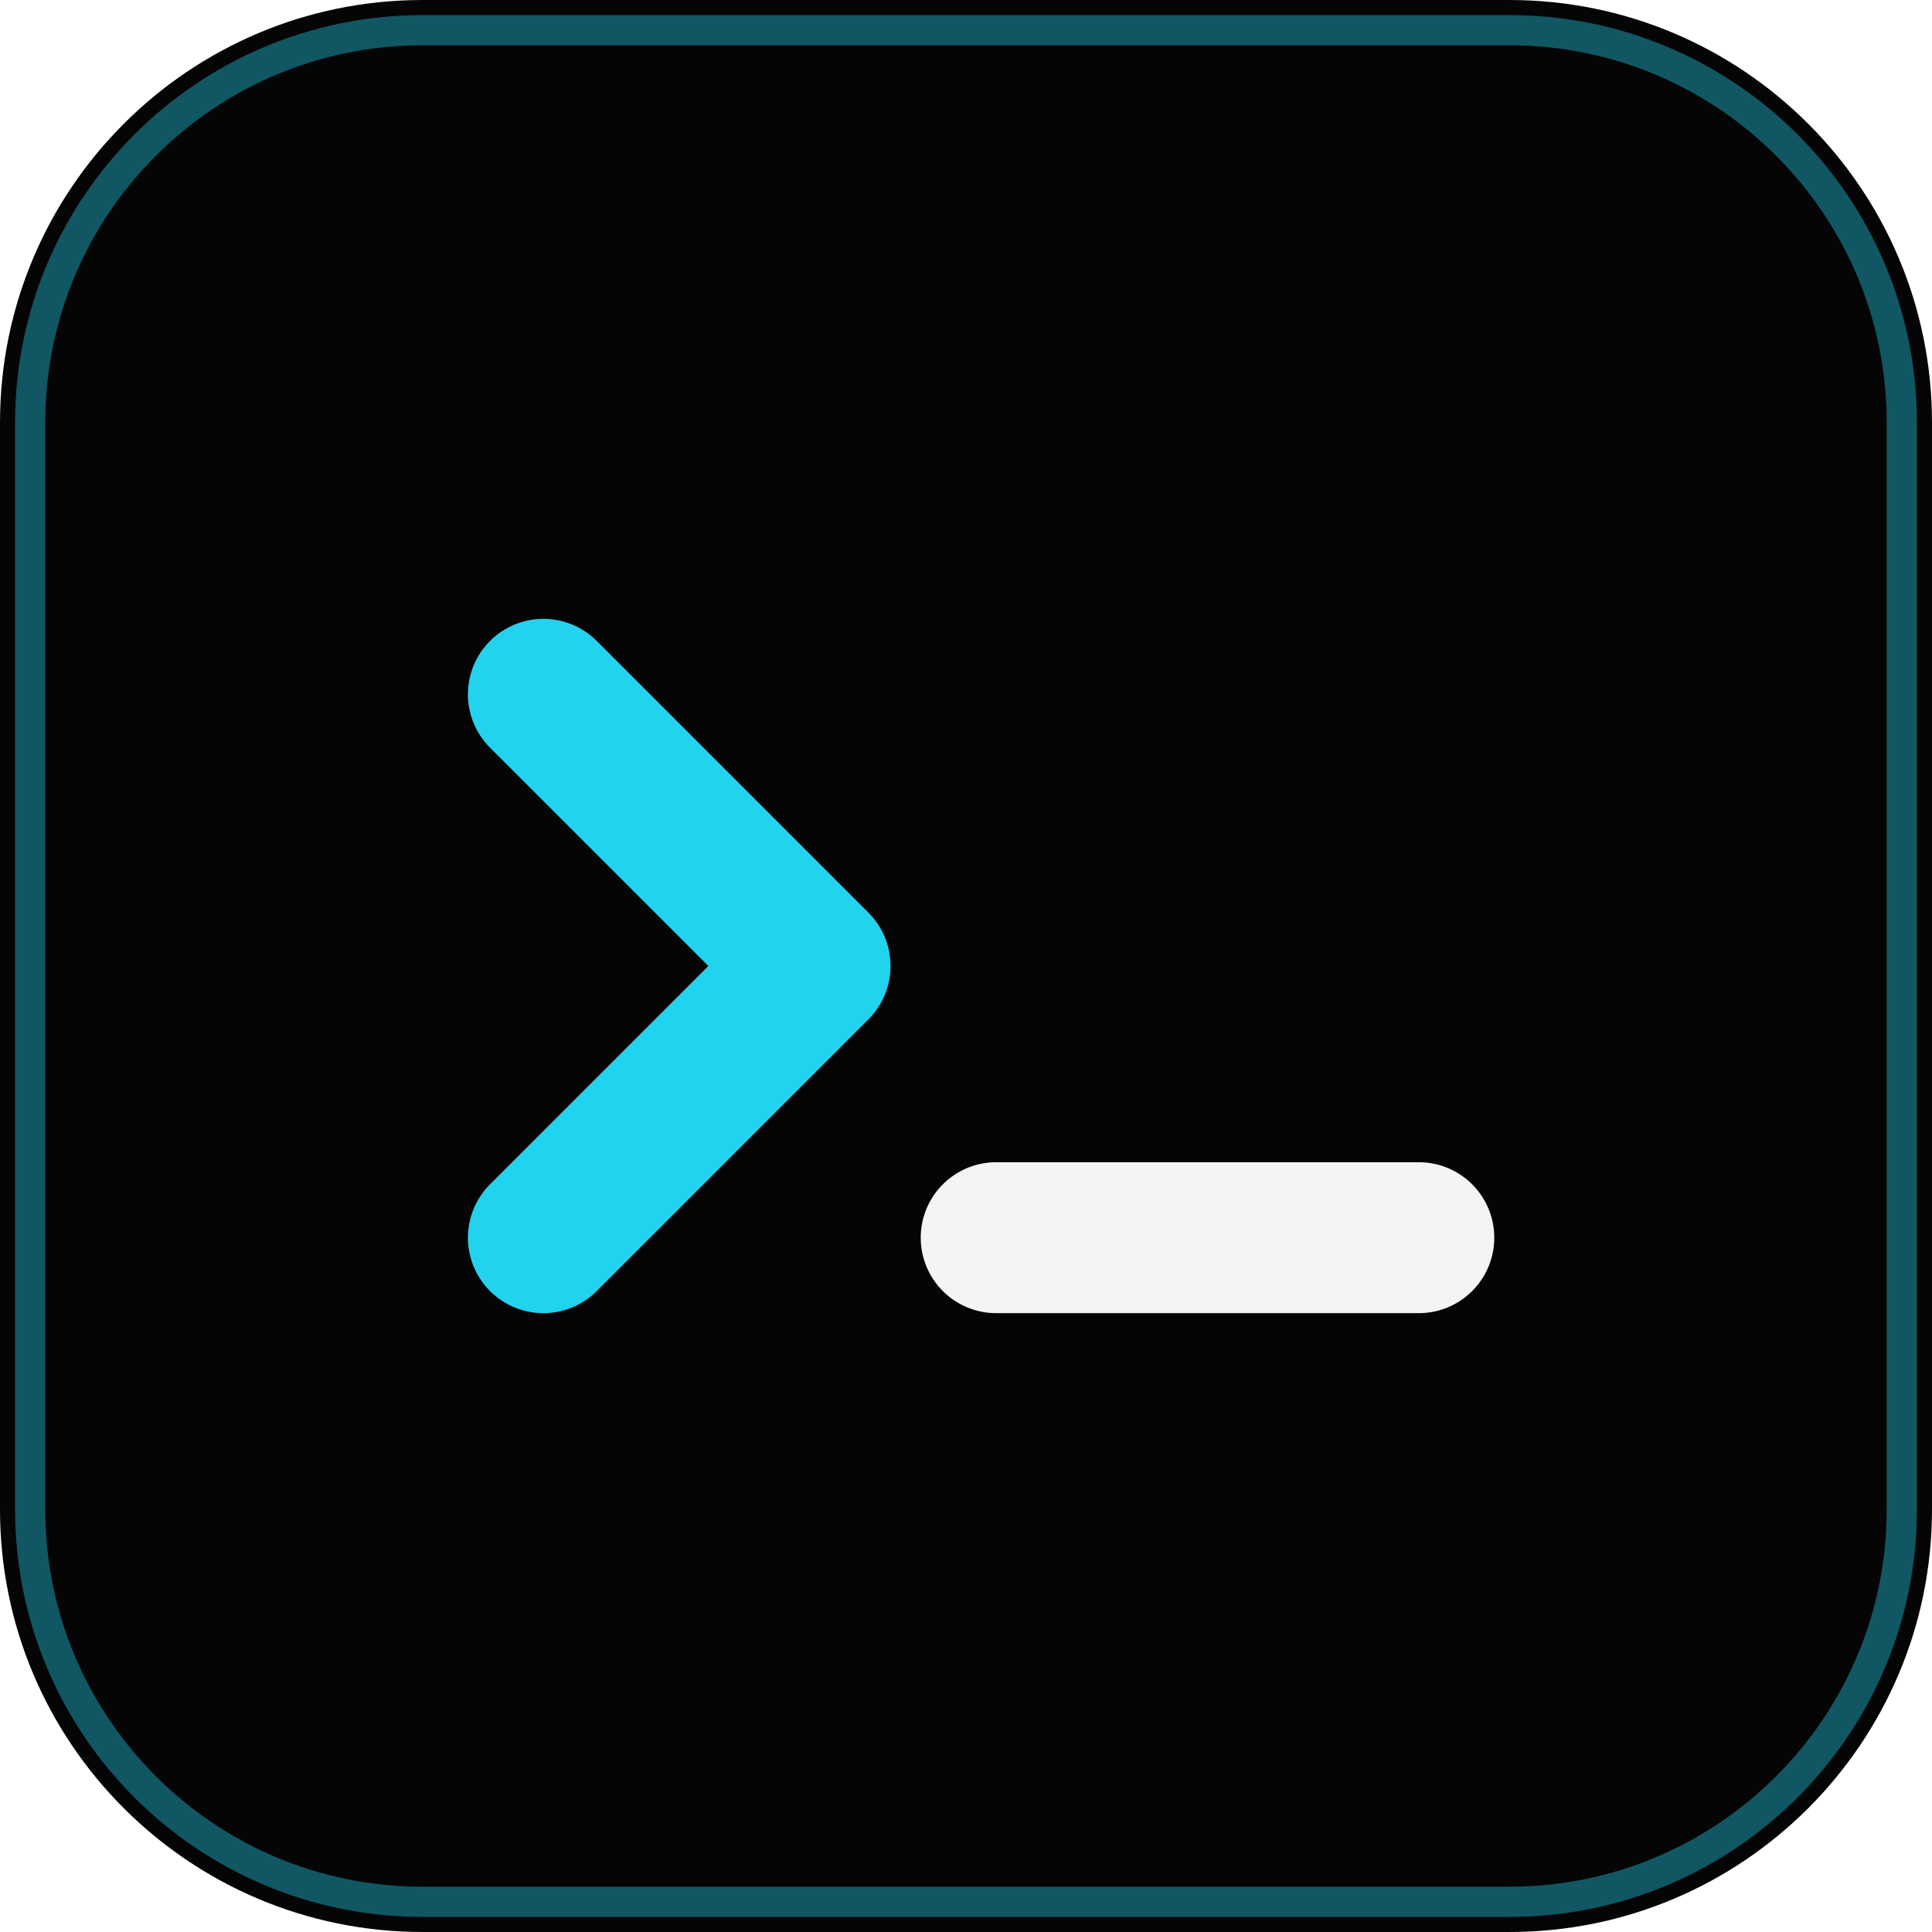
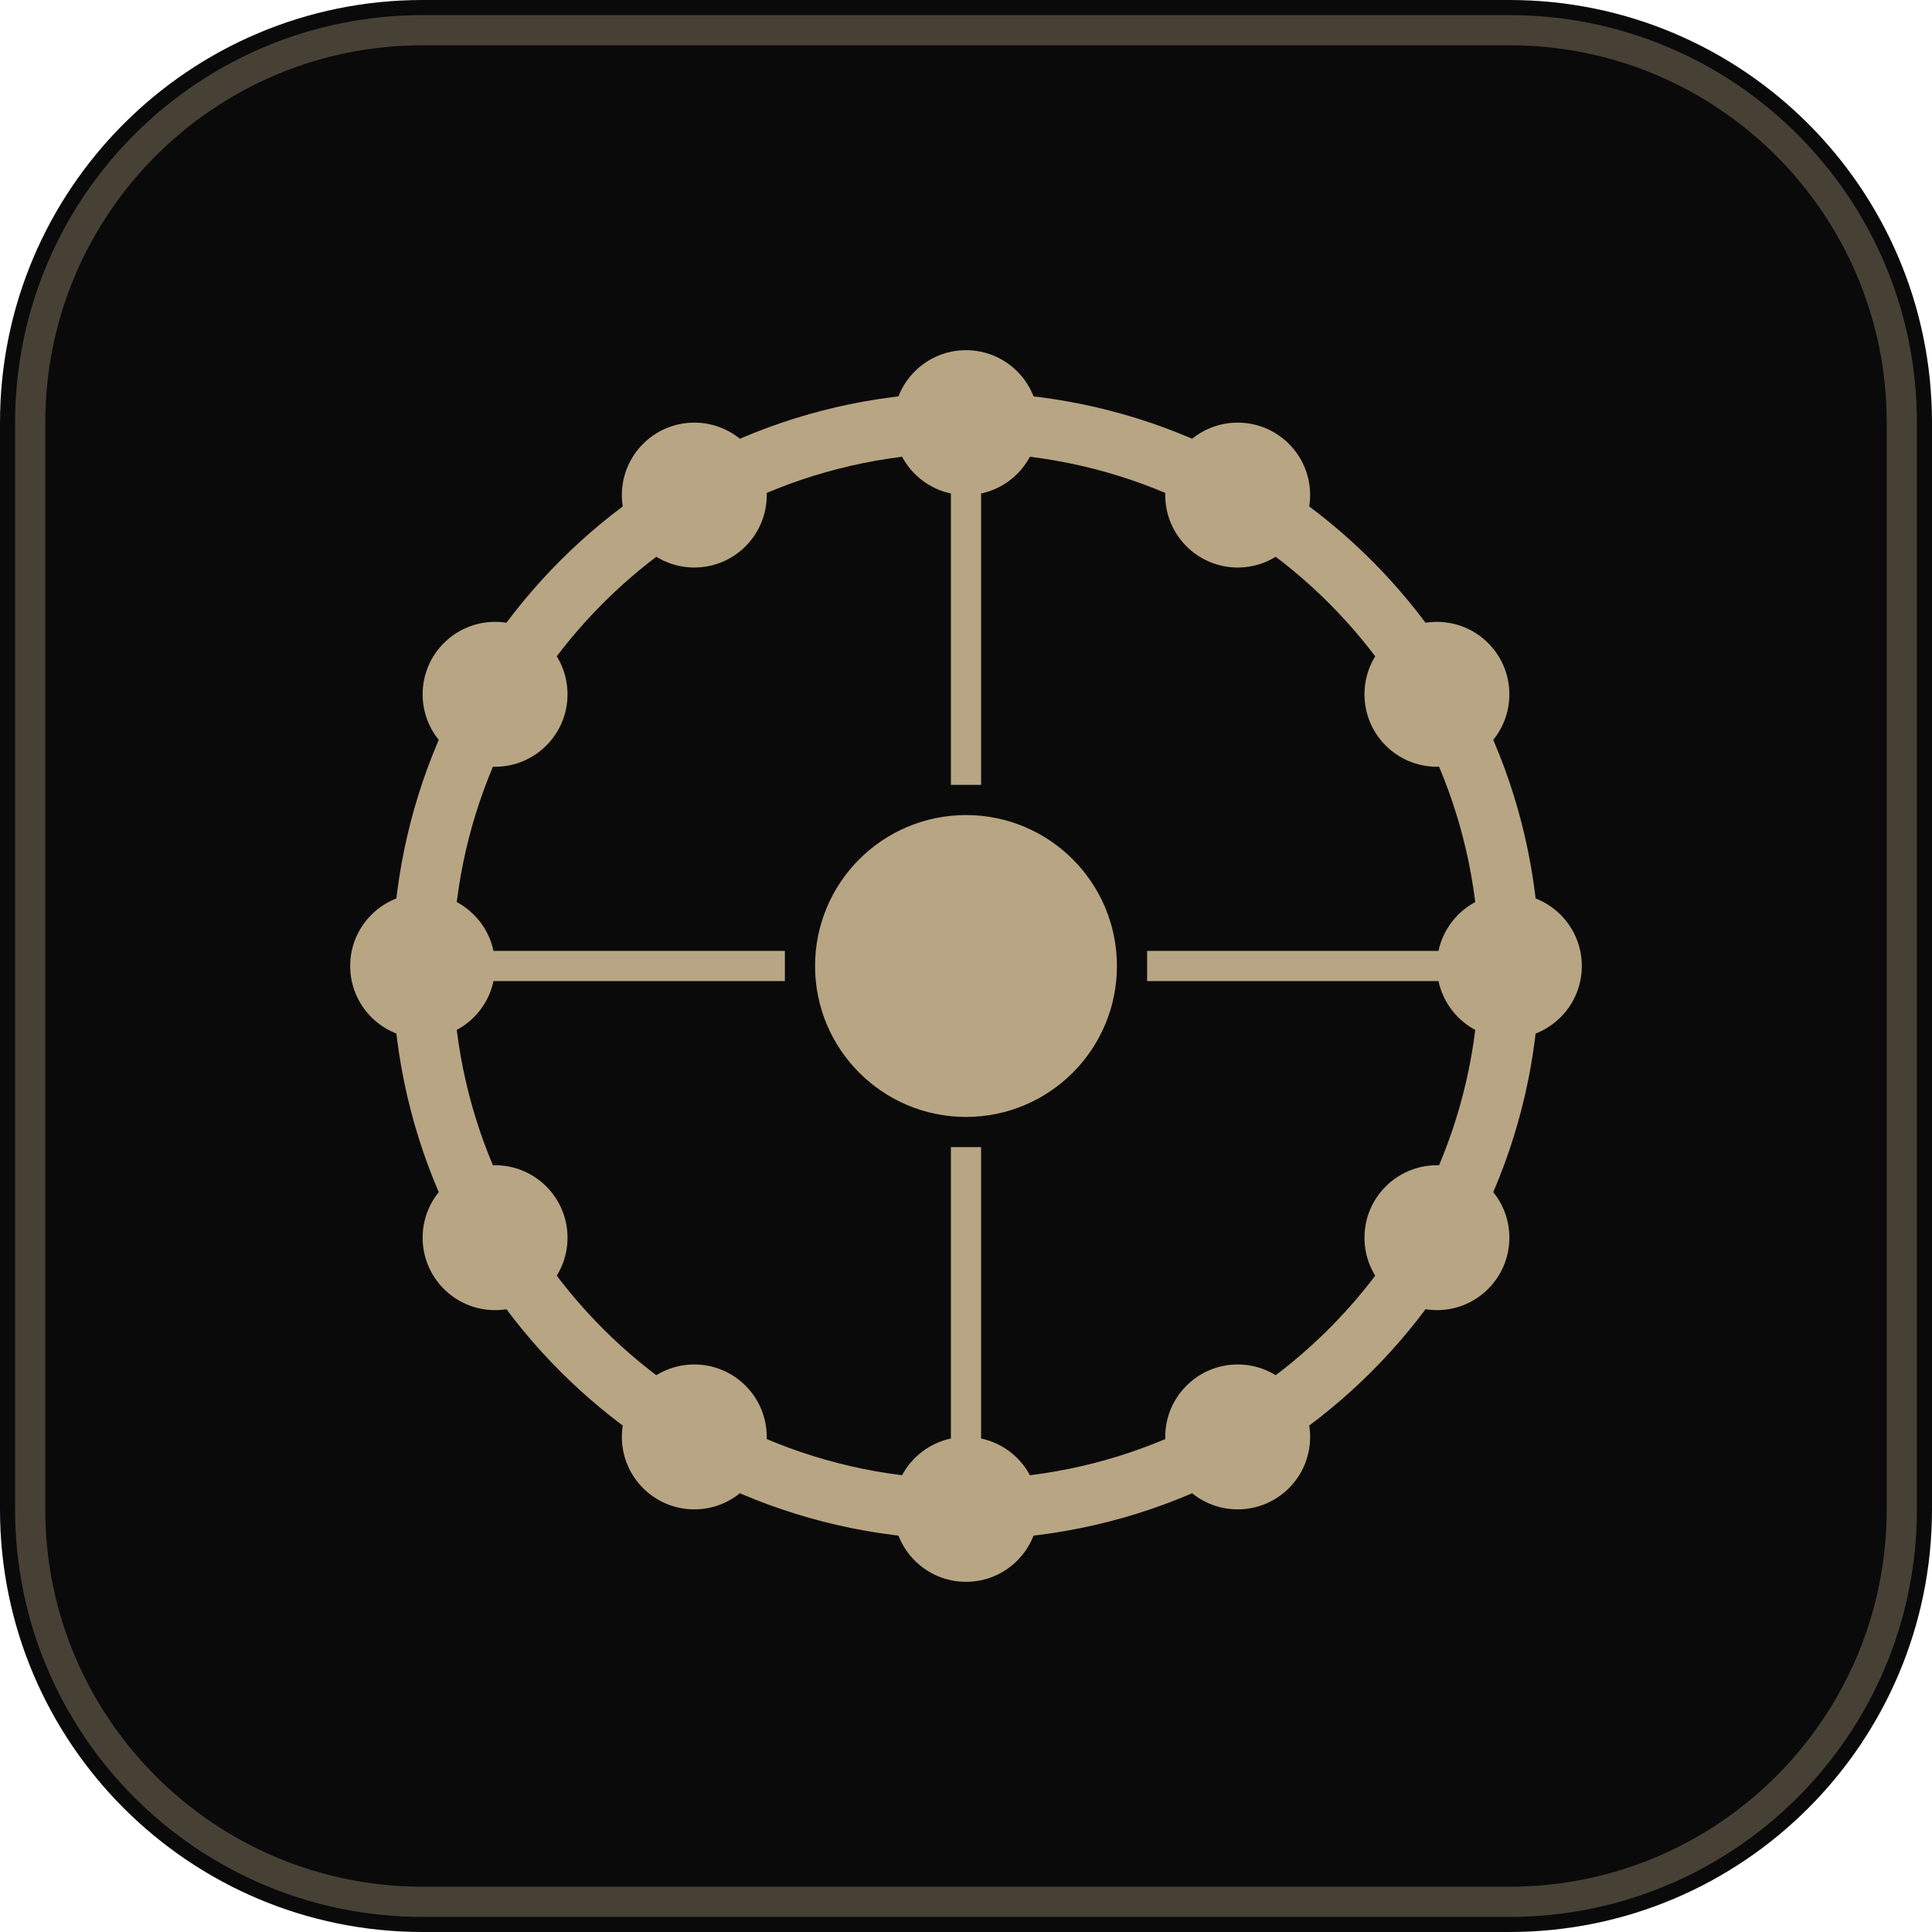
<svg xmlns="http://www.w3.org/2000/svg" viewBox="0 0 64 64">
-   <rect width="64" height="64" rx="14" fill="#050506" />
-   <rect x="1" y="1" width="62" height="62" rx="13" fill="none" stroke="#22d3ee" stroke-opacity="0.4" />
-   <path d="M18 23l9 9-9 9" fill="none" stroke="#22d3ee" stroke-width="5" stroke-linecap="round" stroke-linejoin="round" />
-   <line x1="33" y1="41" x2="47" y2="41" stroke="#f4f4f5" stroke-width="5" stroke-linecap="round" />
+   <rect width="64" height="64" rx="14" fill="#0a0a0b" />
+   <rect x="1" y="1" width="62" height="62" rx="13" fill="none" stroke="#b8a583" stroke-opacity="0.35" />
+   <g fill="none" stroke="#b8a583">
+     <circle cx="32" cy="32" r="18" stroke-width="2" />
+     <line x1="32" y1="14" x2="32" y2="26" stroke-width="1" />
+     <line x1="32" y1="38" x2="32" y2="50" stroke-width="1" />
+     <line x1="14" y1="32" x2="26" y2="32" stroke-width="1" />
+     <line x1="38" y1="32" x2="50" y2="32" stroke-width="1" />
+   </g>
+   <g fill="#b8a583">
+     <circle cx="50" cy="32" r="2.4" />
+     <circle cx="47.6" cy="41" r="2.4" />
+     <circle cx="41" cy="47.6" r="2.4" />
+     <circle cx="32" cy="50" r="2.4" />
+     <circle cx="23" cy="47.6" r="2.4" />
+     <circle cx="16.4" cy="41" r="2.4" />
+     <circle cx="14" cy="32" r="2.4" />
+     <circle cx="16.4" cy="23" r="2.4" />
+     <circle cx="23" cy="16.4" r="2.4" />
+     <circle cx="32" cy="14" r="2.4" />
+     <circle cx="41" cy="16.4" r="2.4" />
+     <circle cx="47.6" cy="23" r="2.4" />
+     <circle cx="32" cy="32" r="5" />
+   </g>
</svg>
